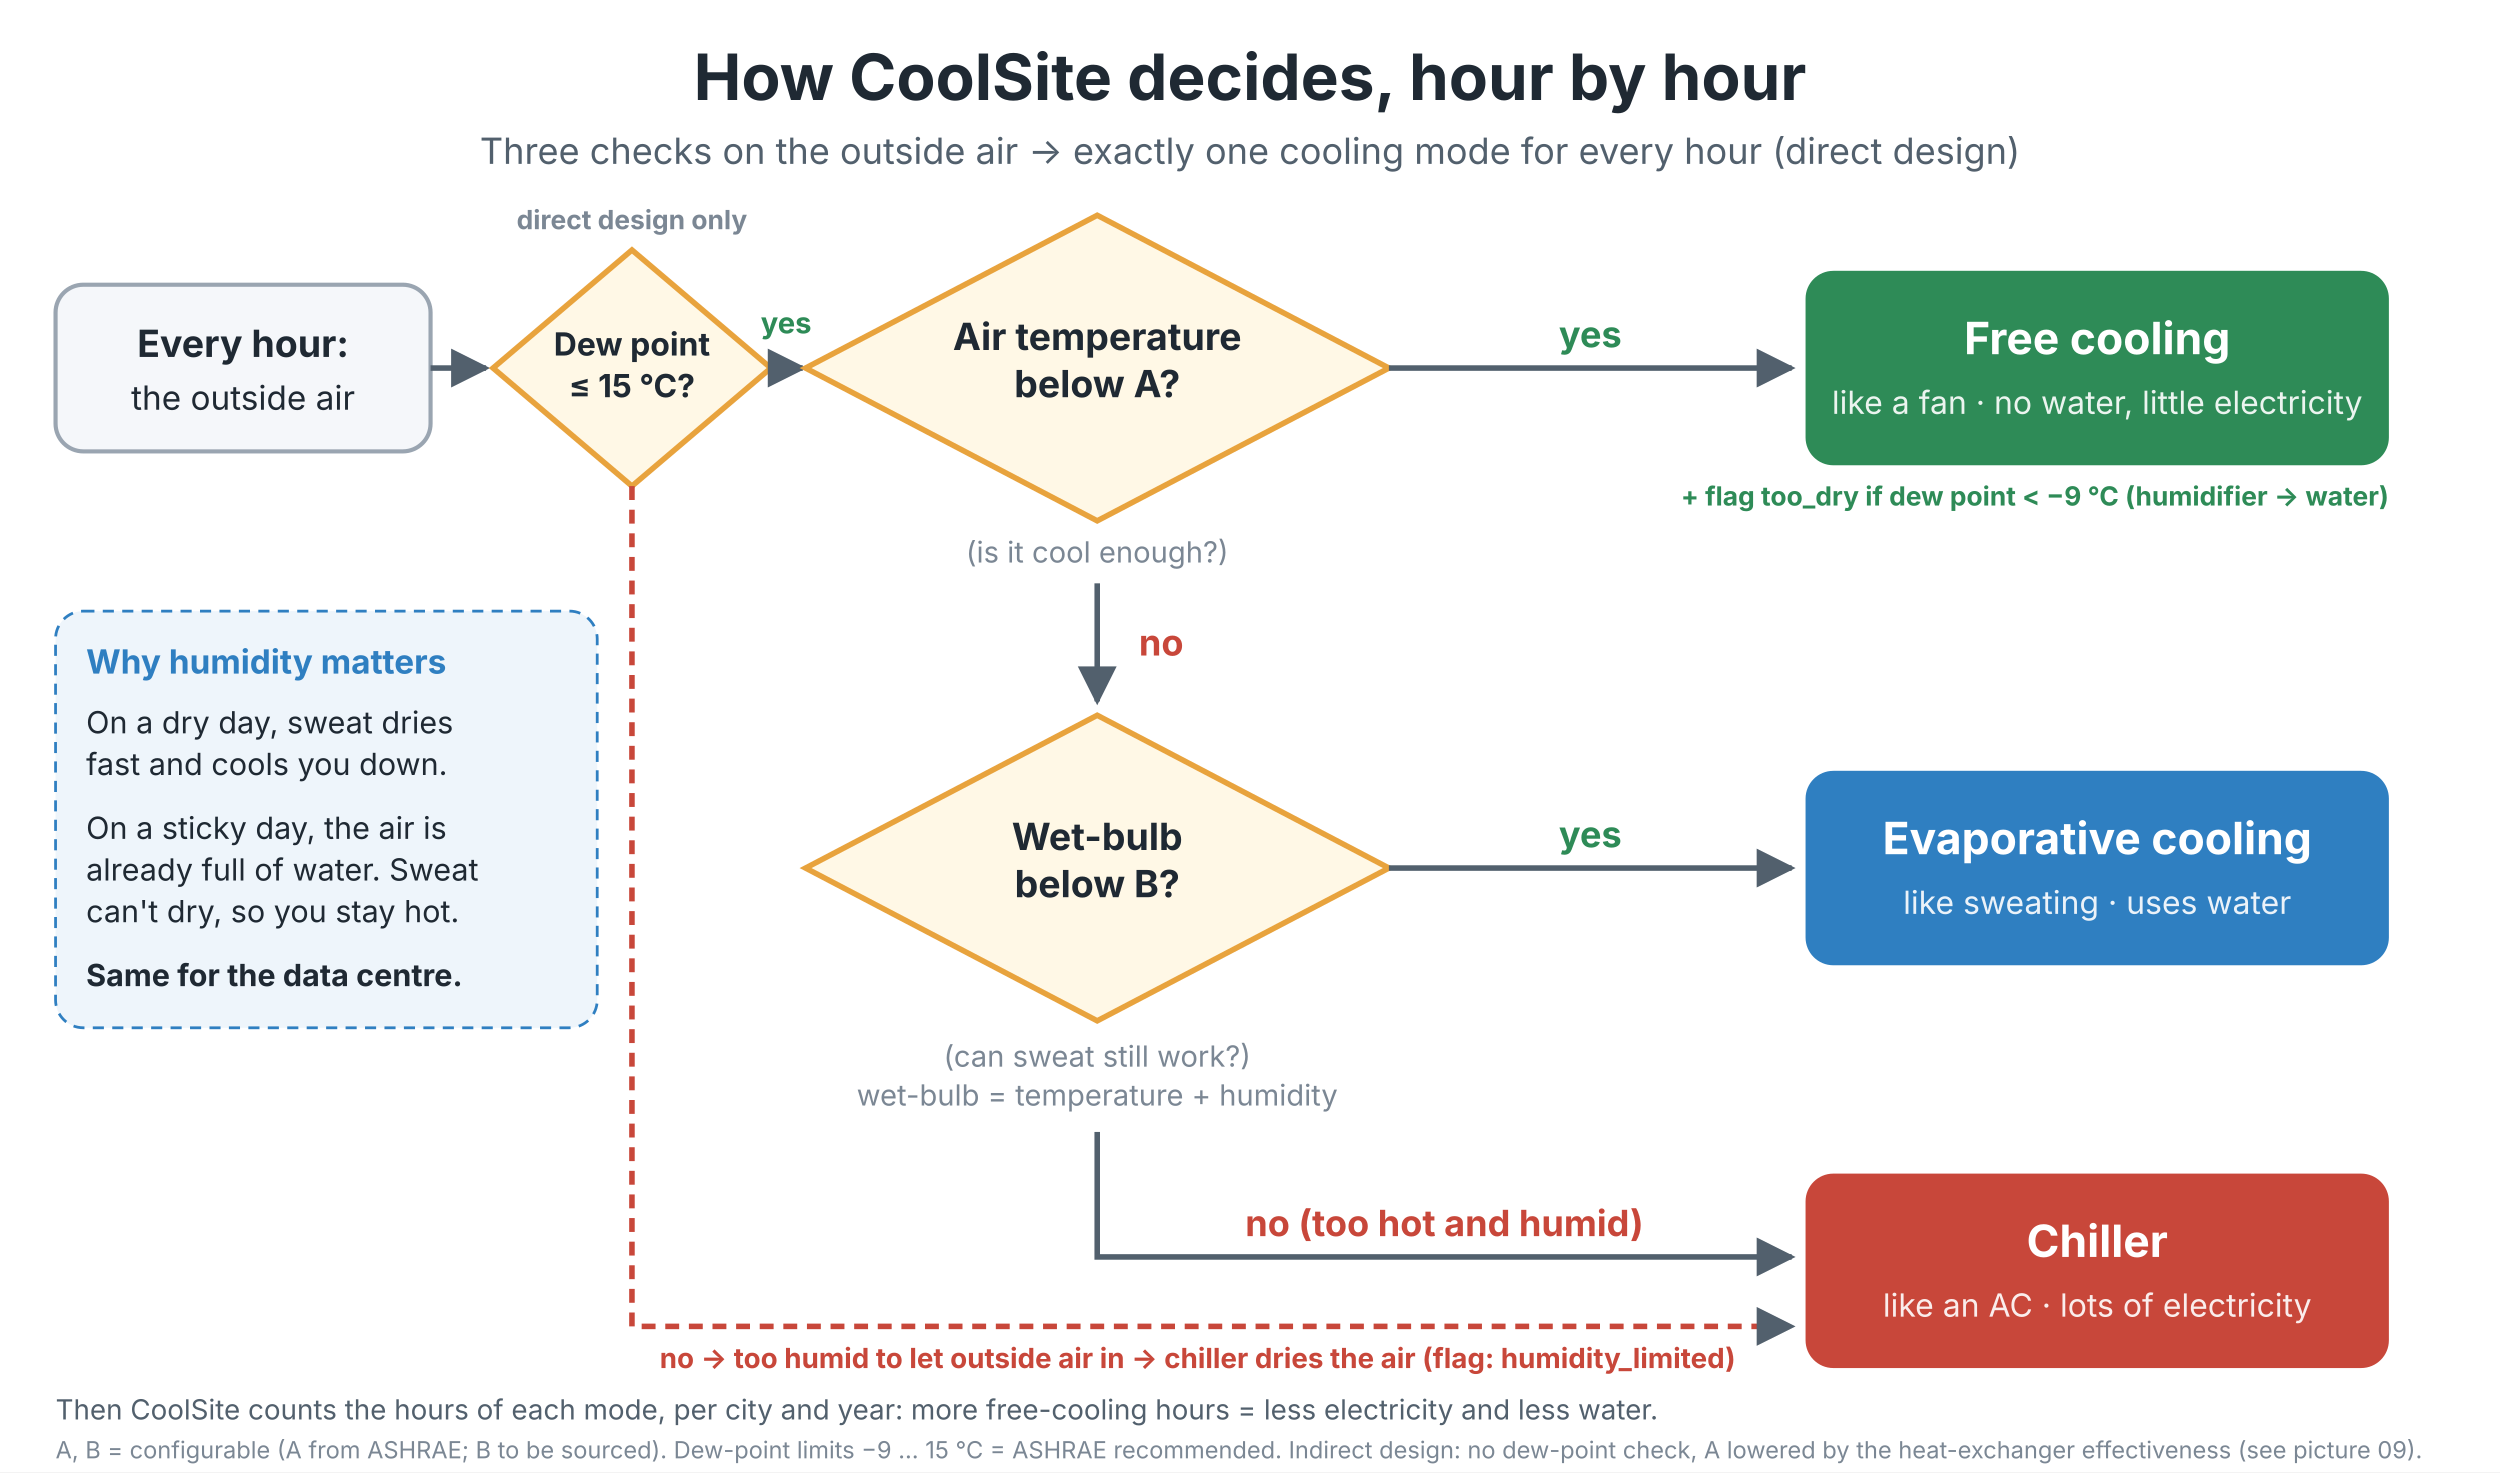
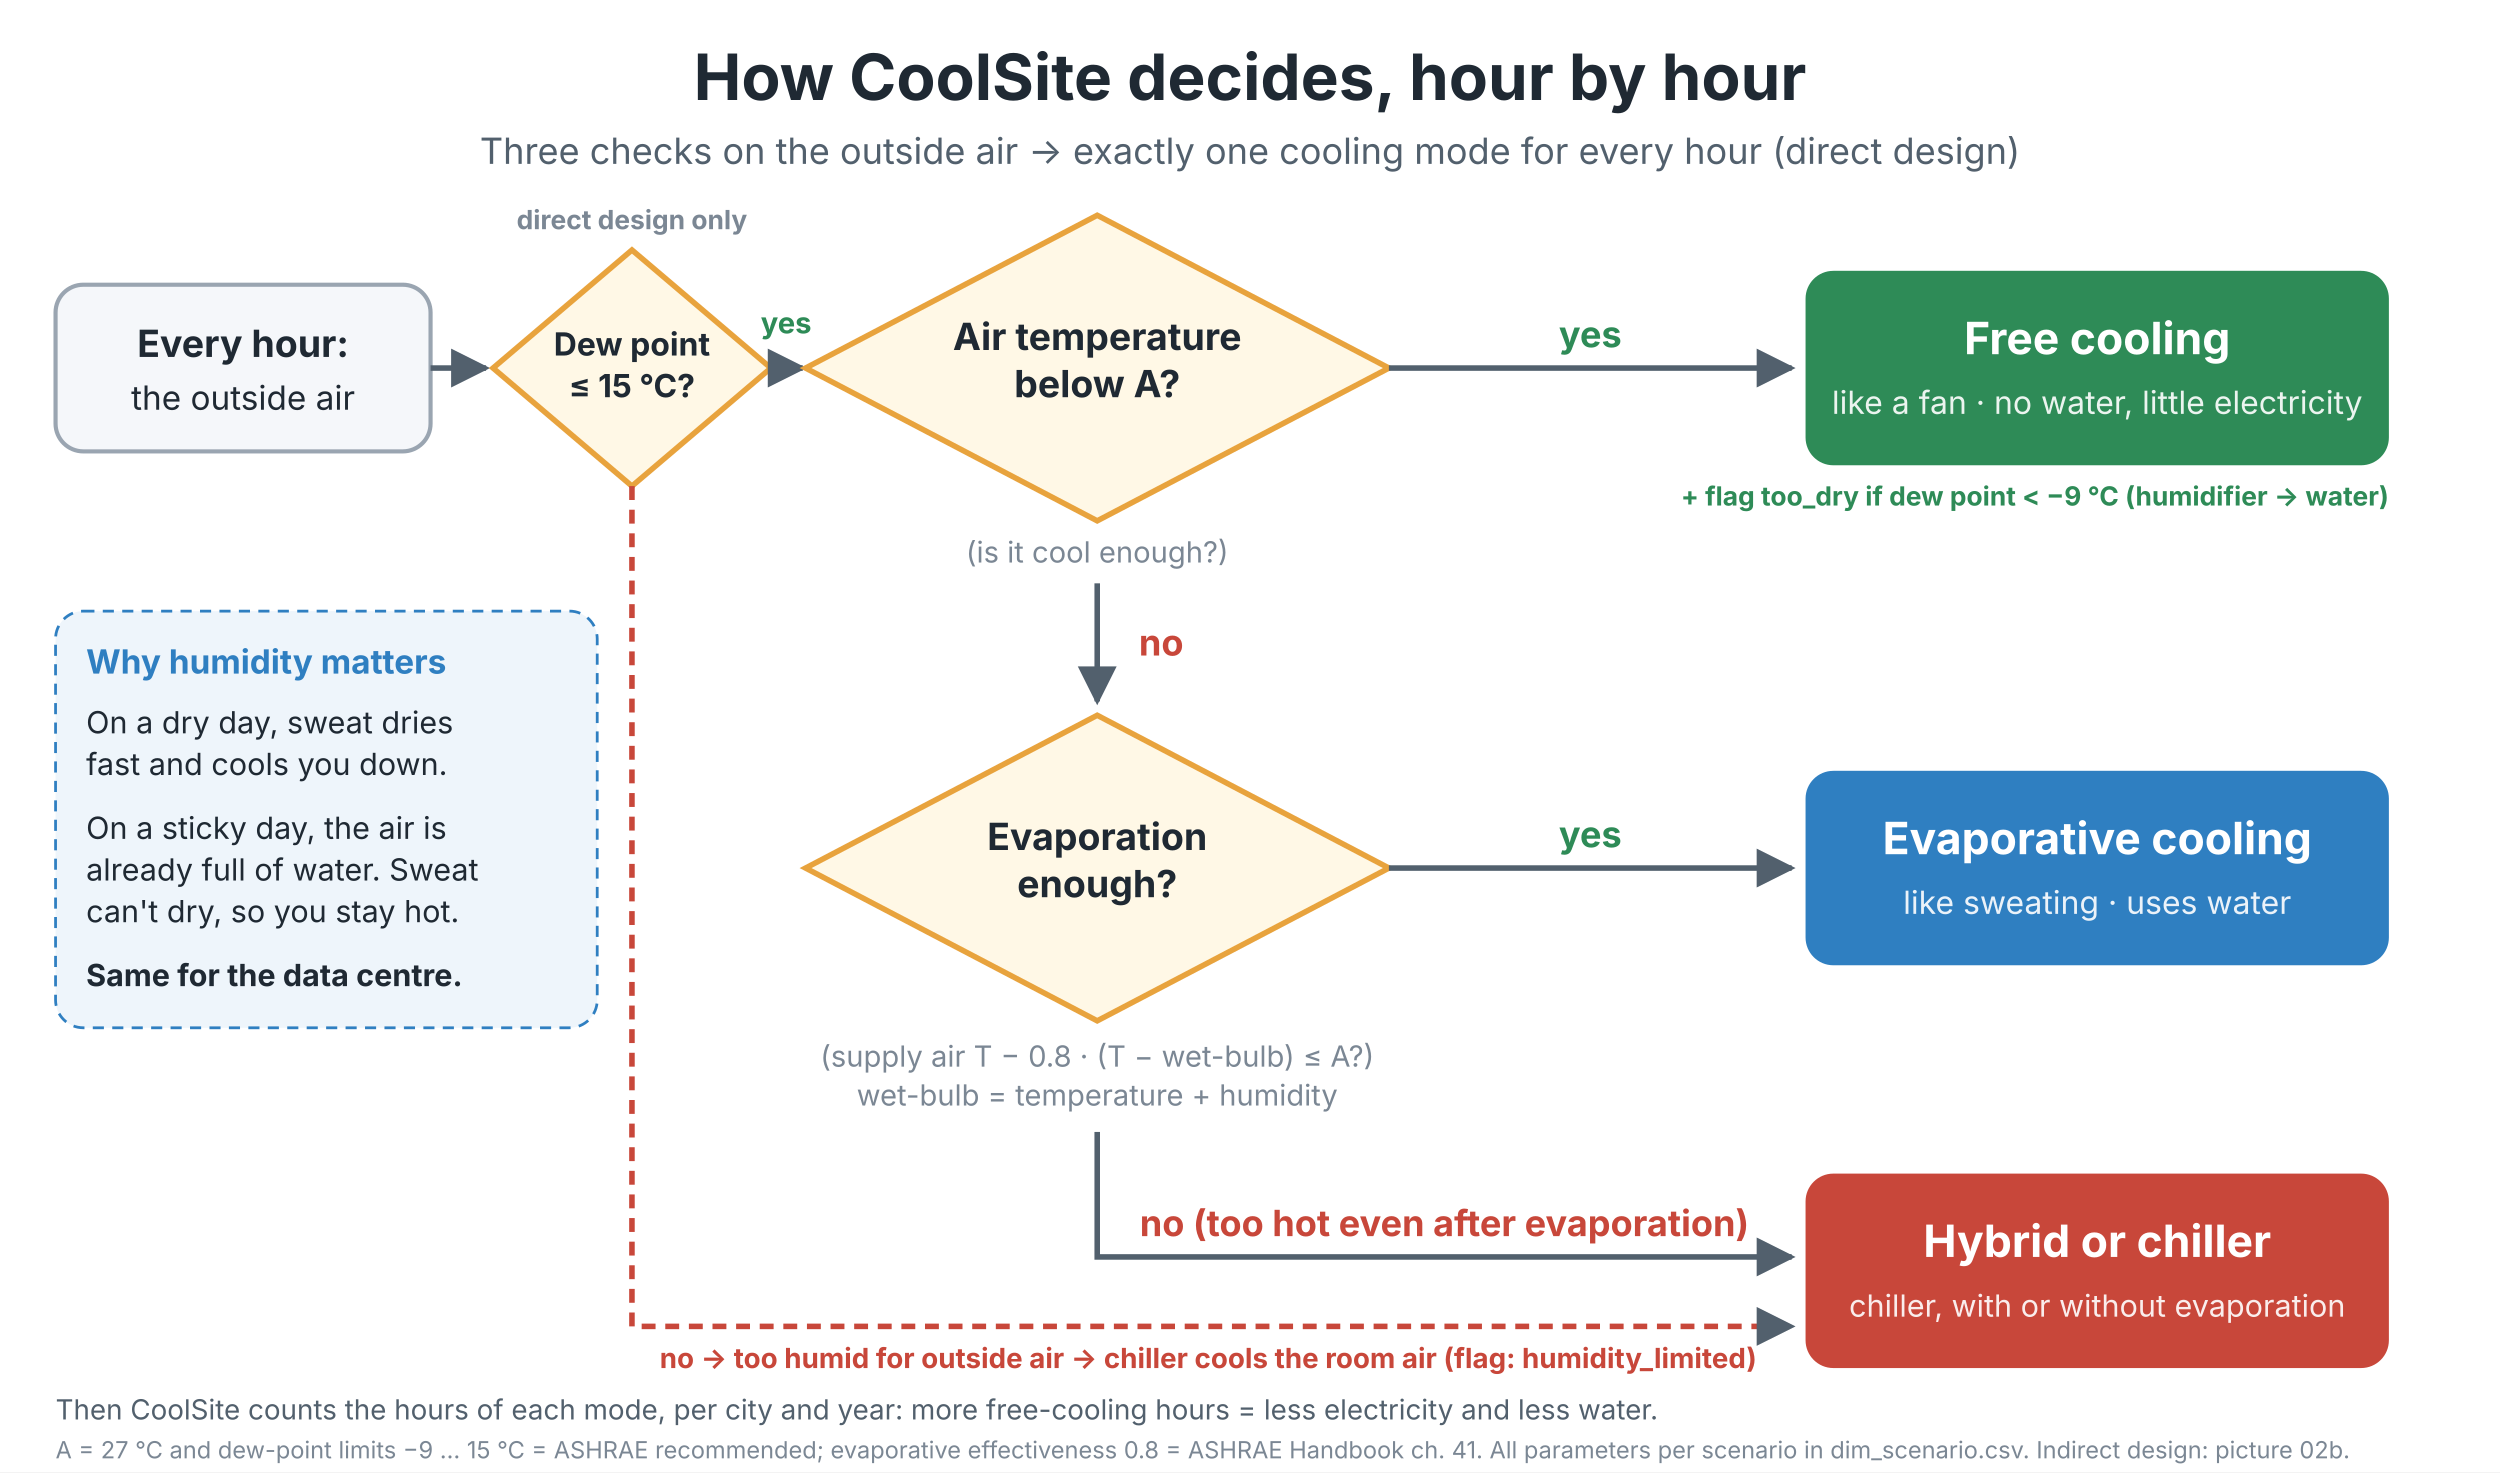
<svg xmlns="http://www.w3.org/2000/svg" width="1800" height="1060" viewBox="0 0 1800 1060" font-family="Inter, DejaVu Sans, sans-serif">
  <defs>
    <marker id="ar" viewBox="0 0 10 10" refX="9" refY="5" markerWidth="7" markerHeight="7" orient="auto">
      <path d="M0 0 L10 5 L0 10 z" fill="#52606D" />
    </marker>
  </defs>
  <rect width="1800" height="1060" fill="#FFFFFF" />
  <text x="900" y="72" text-anchor="middle" font-size="46" font-weight="700" fill="#1F2933">How CoolSite decides, hour by hour</text>
  <text x="900" y="118" text-anchor="middle" font-size="26" fill="#52606D">Three checks on the outside air → exactly one cooling mode for every hour (direct design)</text>
  <rect x="40" y="205" width="270" height="120" rx="20" fill="#F5F7FA" stroke="#9AA5B1" stroke-width="3" />
  <text x="175" y="257" text-anchor="middle" font-size="27" font-weight="700" fill="#1F2933">Every hour:</text>
  <text x="175" y="295" text-anchor="middle" font-size="24" fill="#1F2933">the outside air</text>
  <line x1="310" y1="265" x2="350" y2="265" stroke="#52606D" stroke-width="4" marker-end="url(#ar)" />
  <text x="455" y="165" text-anchor="middle" font-size="19" font-weight="700" fill="#7B8794">direct design only</text>
  <polygon points="455,180 555,265 455,350 355,265" fill="#FFF8E6" stroke="#E8A33D" stroke-width="4" />
  <text x="455" y="256" text-anchor="middle" font-size="23" font-weight="700" fill="#1F2933">Dew point</text>
  <text x="455" y="286" text-anchor="middle" font-size="23" font-weight="700" fill="#1F2933">≤ 15 °C?</text>
  <line x1="555" y1="265" x2="578" y2="265" stroke="#52606D" stroke-width="4" marker-end="url(#ar)" />
  <text x="566" y="240" text-anchor="middle" font-size="21" font-weight="700" fill="#2E8B57">yes</text>
  <polygon points="790,155 1000,265 790,375 580,265" fill="#FFF8E6" stroke="#E8A33D" stroke-width="4" />
  <text x="790" y="252" text-anchor="middle" font-size="27" font-weight="700" fill="#1F2933">Air temperature</text>
  <text x="790" y="286" text-anchor="middle" font-size="27" font-weight="700" fill="#1F2933">below A?</text>
  <text x="790" y="405" text-anchor="middle" font-size="21" fill="#7B8794">(is it cool enough?)</text>
  <line x1="1000" y1="265" x2="1290" y2="265" stroke="#52606D" stroke-width="4" marker-end="url(#ar)" />
  <text x="1145" y="250" text-anchor="middle" font-size="26" font-weight="700" fill="#2E8B57">yes</text>
  <rect x="1300" y="195" width="420" height="140" rx="20" fill="#2E8B57" />
  <text x="1510" y="255" text-anchor="middle" font-size="32" font-weight="700" fill="#fff">Free cooling</text>
  <text x="1510" y="298" text-anchor="middle" font-size="23" fill="#fff" opacity="0.9">like a fan · no water, little electricity</text>
  <text x="1720" y="364" text-anchor="end" font-size="19" font-weight="700" fill="#2E8B57">+ flag too_dry if dew point &lt; −9 °C (humidifier → water)</text>
  <line x1="790" y1="420" x2="790" y2="505" stroke="#52606D" stroke-width="4" marker-end="url(#ar)" />
  <text x="820" y="472" font-size="26" font-weight="700" fill="#C8473A">no</text>
  <polygon points="790,515 1000,625 790,735 580,625" fill="#FFF8E6" stroke="#E8A33D" stroke-width="4" />
-   <text x="790" y="612" text-anchor="middle" font-size="27" font-weight="700" fill="#1F2933">Wet-bulb</text>
-   <text x="790" y="646" text-anchor="middle" font-size="27" font-weight="700" fill="#1F2933">below B?</text>
-   <text x="790" y="768" text-anchor="middle" font-size="21" fill="#7B8794">(can sweat still work?)</text>
+   <text x="790" y="612" text-anchor="middle" font-size="27" font-weight="700" fill="#1F2933">Evaporation</text>
+   <text x="790" y="646" text-anchor="middle" font-size="27" font-weight="700" fill="#1F2933">enough?</text>
+   <text x="790" y="768" text-anchor="middle" font-size="21" fill="#7B8794">(supply air T − 0.8 · (T − wet-bulb) ≤ A?)</text>
  <text x="790" y="796" text-anchor="middle" font-size="21" fill="#7B8794">wet-bulb = temperature + humidity</text>
  <line x1="1000" y1="625" x2="1290" y2="625" stroke="#52606D" stroke-width="4" marker-end="url(#ar)" />
  <text x="1145" y="610" text-anchor="middle" font-size="26" font-weight="700" fill="#2E8B57">yes</text>
  <rect x="1300" y="555" width="420" height="140" rx="20" fill="#2F7FC1" />
  <text x="1510" y="615" text-anchor="middle" font-size="32" font-weight="700" fill="#fff">Evaporative cooling</text>
  <text x="1510" y="658" text-anchor="middle" font-size="23" fill="#fff" opacity="0.9">like sweating · uses water</text>
  <path d="M790 815 V 905 H 1290" fill="none" stroke="#52606D" stroke-width="4" marker-end="url(#ar)" />
-   <text x="1040" y="890" text-anchor="middle" font-size="26" font-weight="700" fill="#C8473A">no (too hot and humid)</text>
+   <text x="1040" y="890" text-anchor="middle" font-size="26" font-weight="700" fill="#C8473A">no (too hot even after evaporation)</text>
  <rect x="1300" y="845" width="420" height="140" rx="20" fill="#C8473A" />
-   <text x="1510" y="905" text-anchor="middle" font-size="32" font-weight="700" fill="#fff">Chiller</text>
-   <text x="1510" y="948" text-anchor="middle" font-size="23" fill="#fff" opacity="0.9">like an AC · lots of electricity</text>
+   <text x="1510" y="905" text-anchor="middle" font-size="32" font-weight="700" fill="#fff">Hybrid or chiller</text>
+   <text x="1510" y="948" text-anchor="middle" font-size="22" fill="#fff" opacity="0.9">chiller, with or without evaporation</text>
  <path d="M455 350 V 955 H 1290" fill="none" stroke="#C8473A" stroke-width="4" stroke-dasharray="10 7" marker-end="url(#ar)" />
-   <text x="475" y="985" font-size="20" font-weight="700" fill="#C8473A">no → too humid to let outside air in → chiller dries the air (flag: humidity_limited)</text>
+   <text x="475" y="985" font-size="20" font-weight="700" fill="#C8473A">no → too humid for outside air → chiller cools the room air (flag: humidity_limited)</text>
  <rect x="40" y="440" width="390" height="300" rx="20" fill="#EEF5FB" stroke="#2F7FC1" stroke-width="2" stroke-dasharray="8 6" />
  <text x="62" y="485" font-size="24" font-weight="700" fill="#2F7FC1">Why humidity matters</text>
  <text x="62" y="528" font-size="22" fill="#1F2933">On a dry day, sweat dries</text>
  <text x="62" y="558" font-size="22" fill="#1F2933">fast and cools you down.</text>
  <text x="62" y="604" font-size="22" fill="#1F2933">On a sticky day, the air is</text>
  <text x="62" y="634" font-size="22" fill="#1F2933">already full of water. Sweat</text>
  <text x="62" y="664" font-size="22" fill="#1F2933">can't dry, so you stay hot.</text>
  <text x="62" y="710" font-size="22" font-weight="700" fill="#1F2933">Same for the data centre.</text>
  <text x="40" y="1022" font-size="20" fill="#52606D">Then CoolSite counts the hours of each mode, per city and year: more free-cooling hours = less electricity and less water.</text>
-   <text x="40" y="1050" font-size="17" fill="#7B8794">A, B = configurable (A from ASHRAE; B to be sourced). Dew-point limits −9 … 15 °C = ASHRAE recommended. Indirect design: no dew-point check, A lowered by the heat-exchanger effectiveness (see picture 09).</text>
+   <text x="40" y="1050" font-size="17" fill="#7B8794">A = 27 °C and dew-point limits −9 … 15 °C = ASHRAE recommended; evaporative effectiveness 0.8 = ASHRAE Handbook ch. 41. All parameters per scenario in dim_scenario.csv. Indirect design: picture 02b.</text>
</svg>
